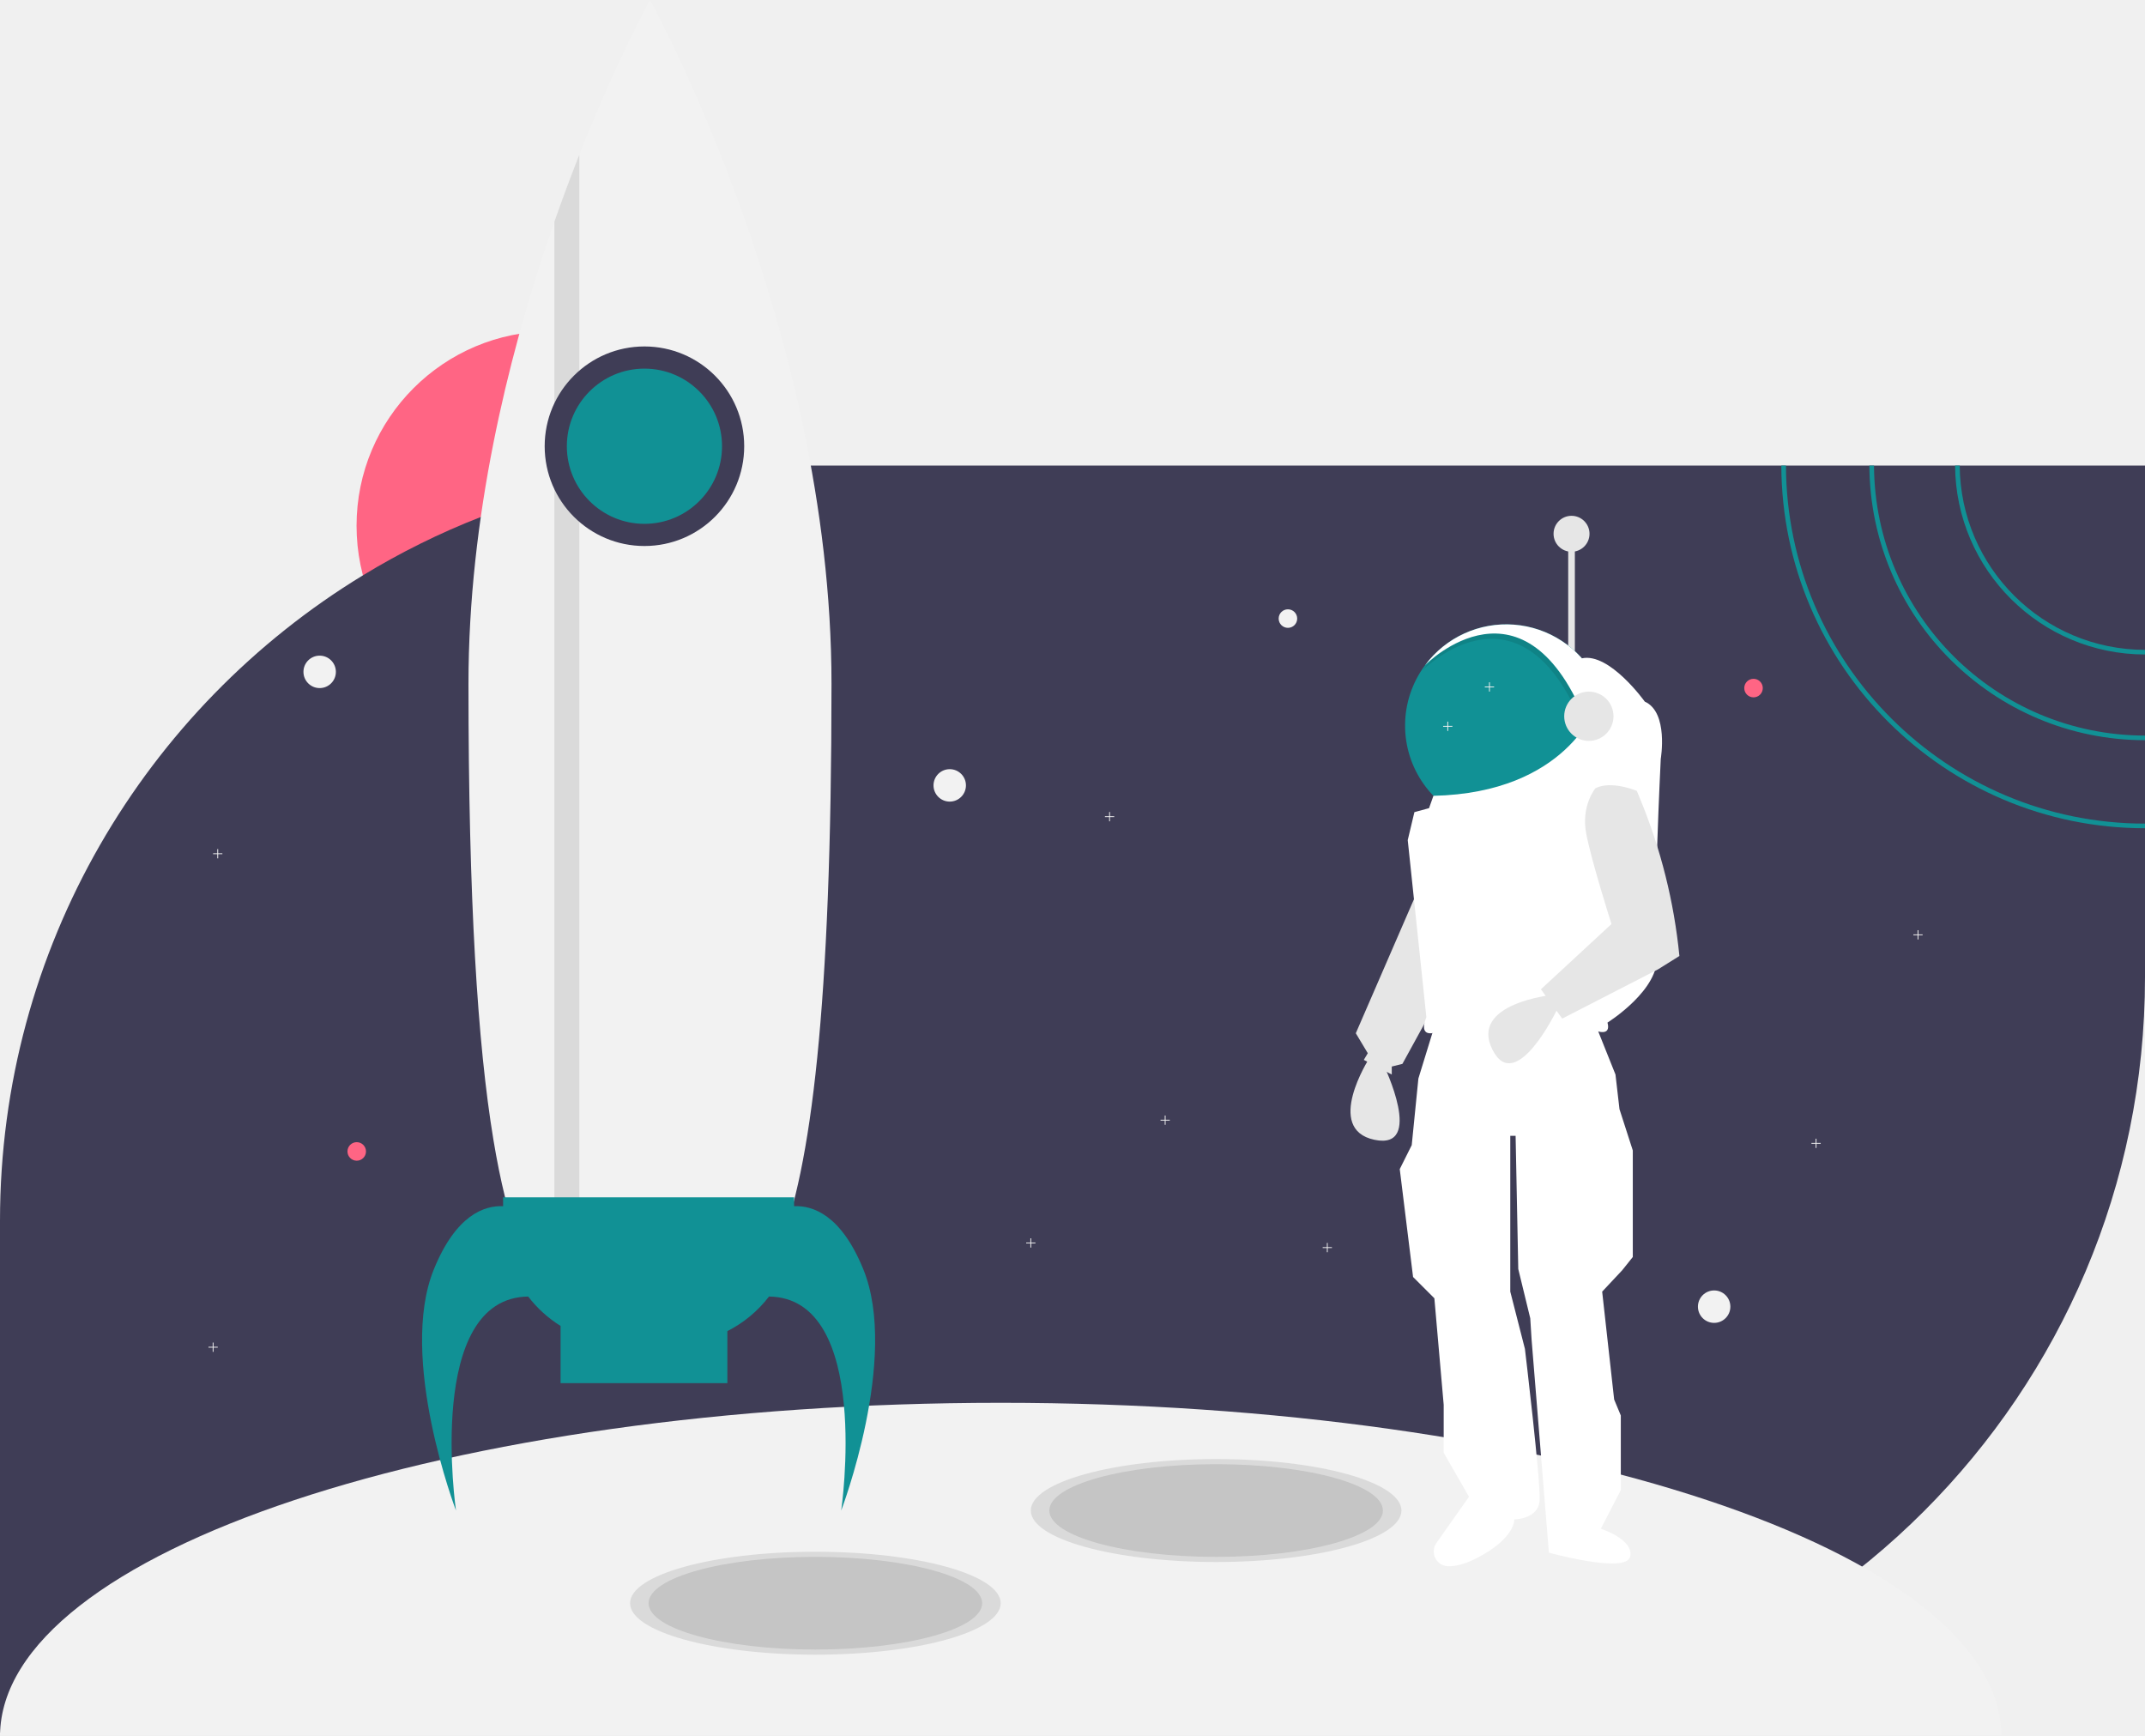
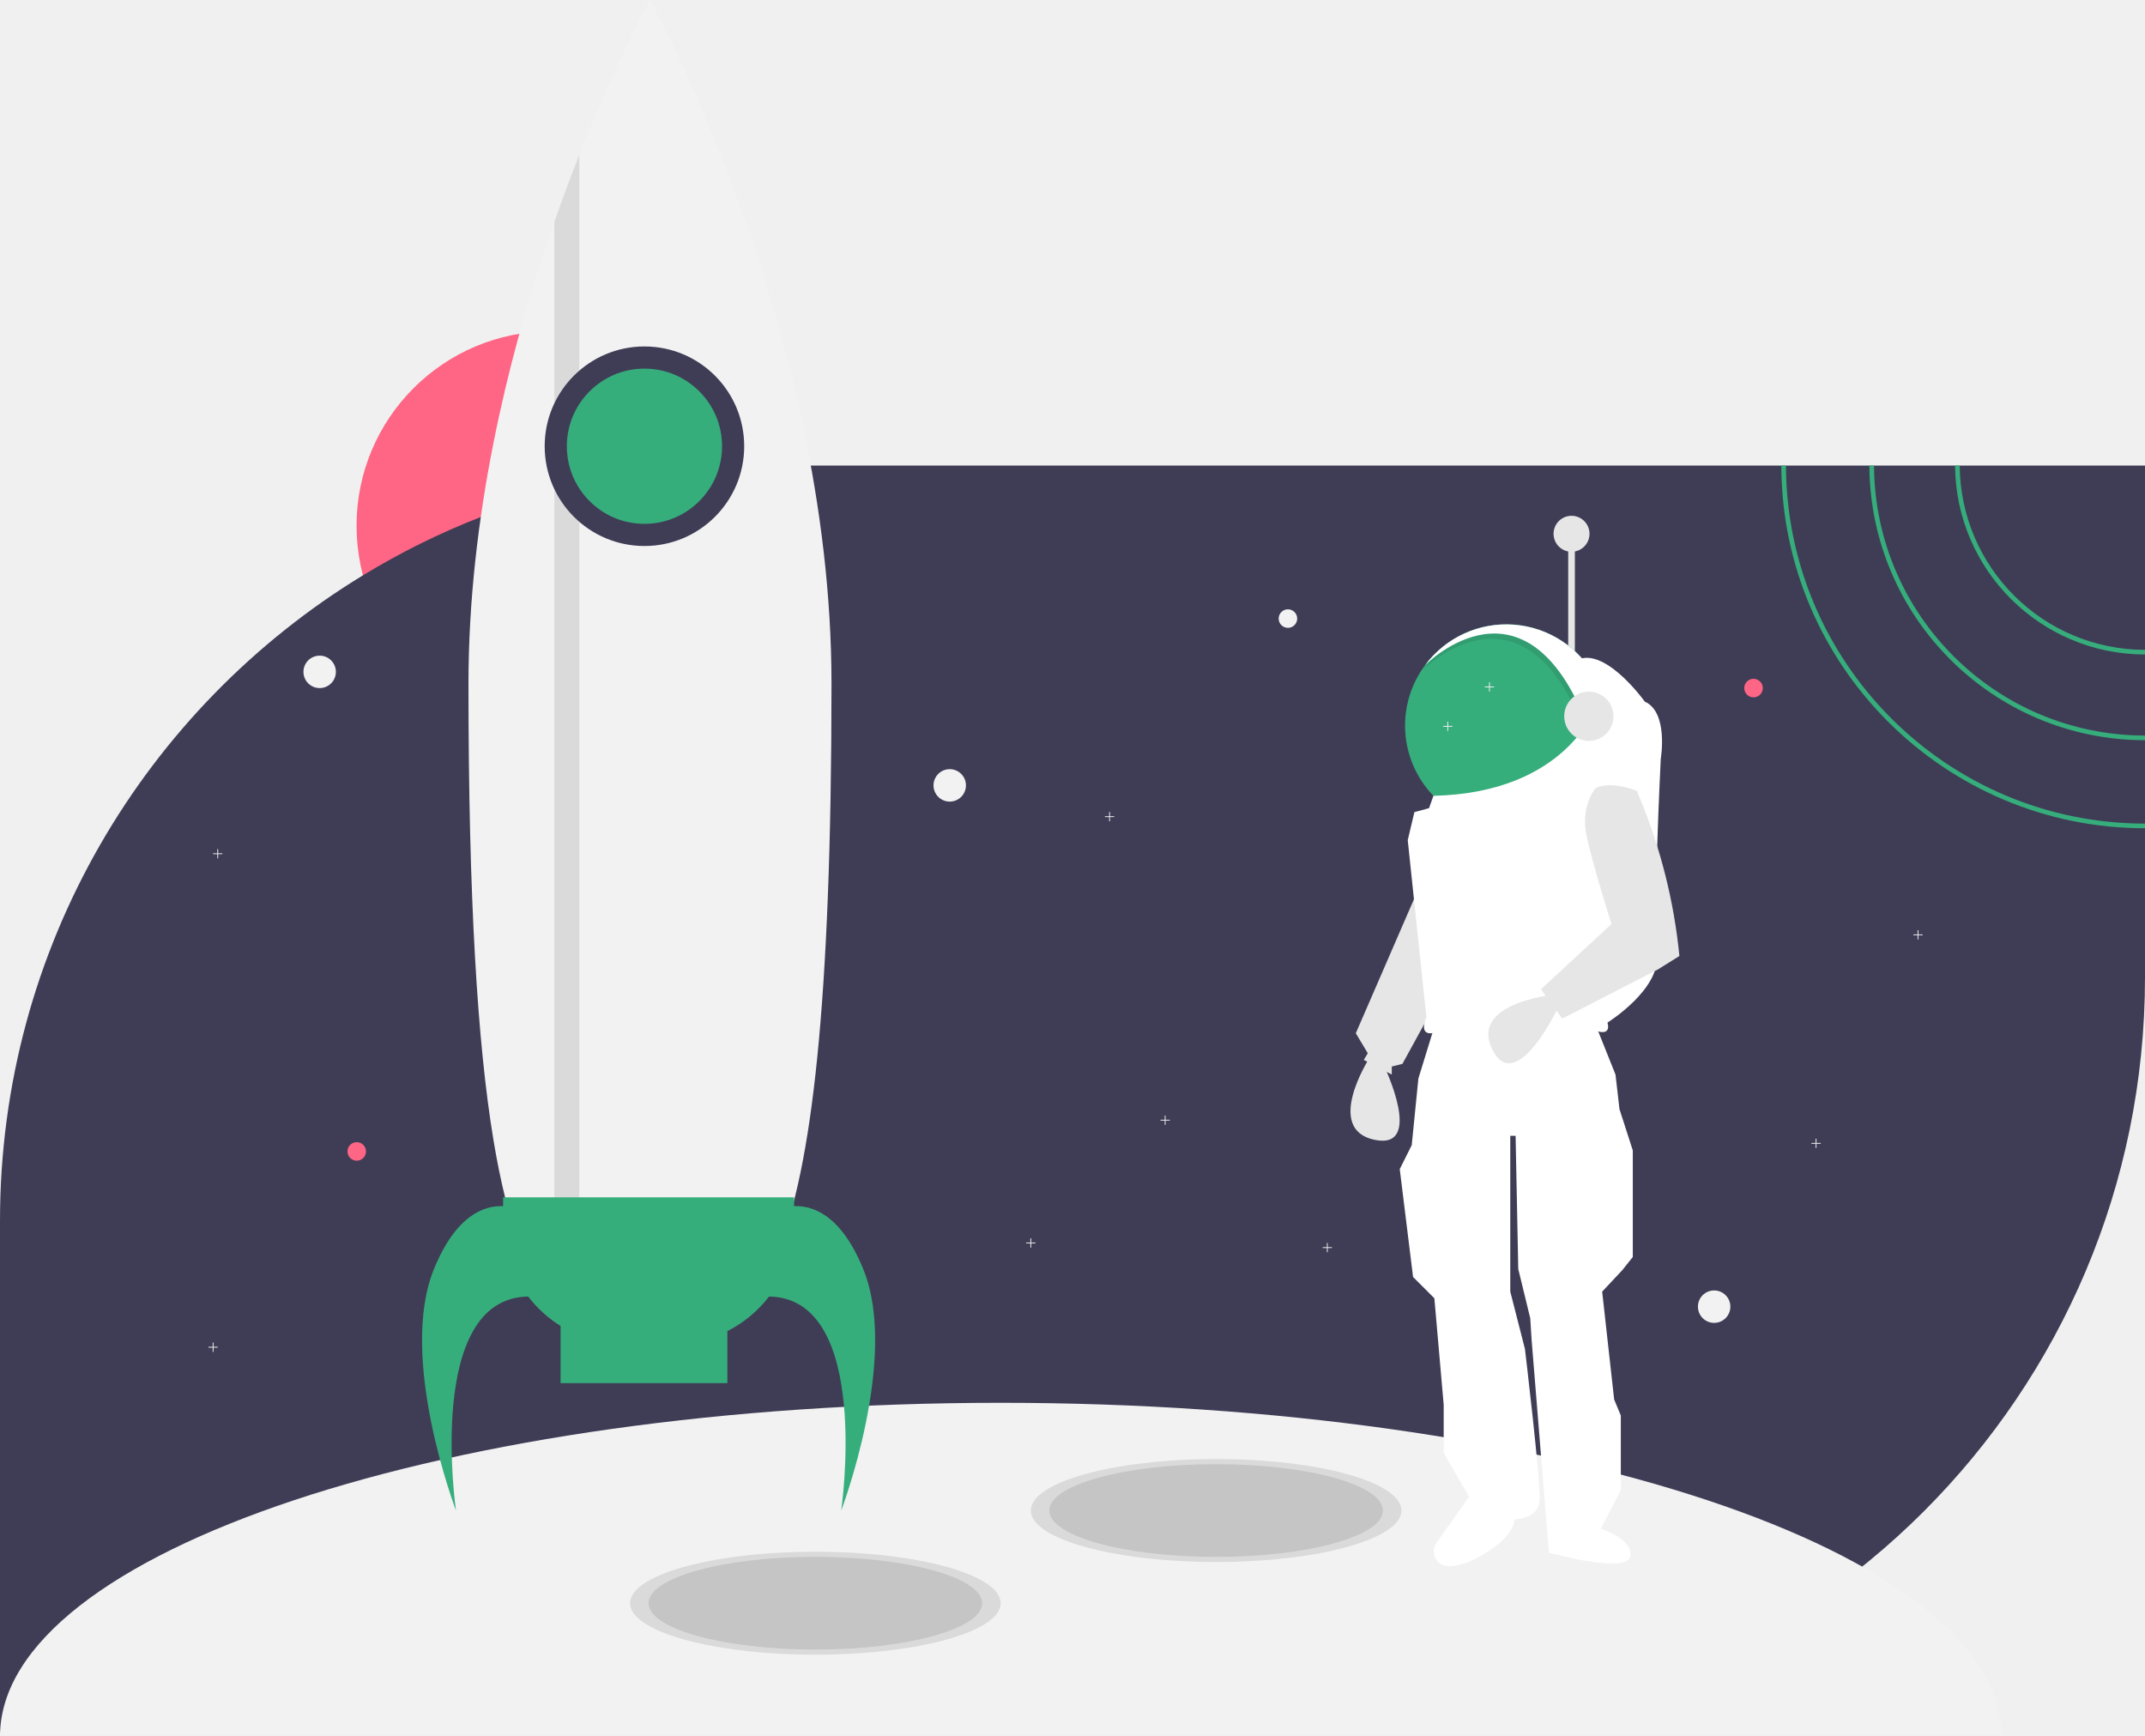
<svg xmlns="http://www.w3.org/2000/svg" id="e4da07c6-3f45-486e-a553-879e7f222c67" data-name="Layer 1" width="926" height="749" viewBox="0 0 926 749">
  <circle cx="237.905" cy="226.935" r="83.979" fill="#ff6584" />
  <path d="M1063,276.46V497.34a325.991,325.991,0,0,1-326,326H137V602.46c0-118.03,62.73-221.42,156.68-278.63a323.577,323.577,0,0,1,50.88-25.18,320.09,320.09,0,0,1,31.76-10.53c.21-.07.43-.13.64-.18q4.77-1.305,9.6-2.46c.18-.05.35-.09.53-.13a326.116,326.116,0,0,1,60.47-8.53c2.41-.11,4.82-.2,7.25-.25.87-.03,1.75-.05,2.64-.05q2.76-.06,5.55-.06Z" transform="translate(-137 -75.5)" fill="#3f3d56" />
  <path d="M569,681c-238.086,0-431.181,64.201-431.99,143.5h863.981C1000.181,745.201,807.086,681,569,681Z" transform="translate(-137 -75.5)" fill="#f2f2f2" />
  <g opacity="0.1">
    <ellipse cx="352" cy="692" rx="80" ry="22.222" />
  </g>
  <g opacity="0.1">
    <ellipse cx="525" cy="652" rx="80" ry="22.222" />
  </g>
  <g opacity="0.1">
    <ellipse cx="352" cy="692" rx="72" ry="20" />
  </g>
  <g opacity="0.1">
    <ellipse cx="525" cy="652" rx="72" ry="20" />
  </g>
  <circle cx="138" cy="290" r="7" fill="#f2f2f2" />
  <circle cx="740" cy="564" r="7" fill="#f2f2f2" />
  <circle cx="410" cy="339" r="7" fill="#f2f2f2" />
  <circle cx="757" cy="297" r="4" fill="#ff6584" />
  <circle cx="154" cy="497" r="4" fill="#ff6584" />
  <polygon points="94 581.322 92.178 581.322 92.178 579.5 91.822 579.5 91.822 581.322 90 581.322 90 581.678 91.822 581.678 91.822 583.5 92.178 583.5 92.178 581.678 94 581.678 94 581.322" fill="#f2f2f2" />
  <polygon points="679 433.322 677.178 433.322 677.178 431.5 676.822 431.5 676.822 433.322 675 433.322 675 433.678 676.822 433.678 676.822 435.5 677.178 435.5 677.178 433.678 679 433.678 679 433.322" fill="#f2f2f2" />
  <polygon points="830 403.322 828.178 403.322 828.178 401.5 827.822 401.5 827.822 403.322 826 403.322 826 403.678 827.822 403.678 827.822 405.5 828.178 405.5 828.178 403.678 830 403.678 830 403.322" fill="#f2f2f2" />
  <polygon points="505 483.322 503.178 483.322 503.178 481.5 502.822 481.5 502.822 483.322 501 483.322 501 483.678 502.822 483.678 502.822 485.5 503.178 485.5 503.178 483.678 505 483.678 505 483.322" fill="#f2f2f2" />
  <polygon points="786 493.322 784.178 493.322 784.178 491.5 783.822 491.5 783.822 493.322 782 493.322 782 493.678 783.822 493.678 783.822 495.5 784.178 495.5 784.178 493.678 786 493.678 786 493.322" fill="#f2f2f2" />
  <polygon points="447 536.322 445.178 536.322 445.178 534.5 444.822 534.5 444.822 536.322 443 536.322 443 536.678 444.822 536.678 444.822 538.5 445.178 538.5 445.178 536.678 447 536.678 447 536.322" fill="#f2f2f2" />
  <polygon points="575 538.322 573.178 538.322 573.178 536.5 572.822 536.5 572.822 538.322 571 538.322 571 538.678 572.822 538.678 572.822 540.5 573.178 540.5 573.178 538.678 575 538.678 575 538.322" fill="#f2f2f2" />
  <polygon points="96 368.322 94.178 368.322 94.178 366.5 93.822 366.5 93.822 368.322 92 368.322 92 368.678 93.822 368.678 93.822 370.5 94.178 370.5 94.178 368.678 96 368.678 96 368.322" fill="#f2f2f2" />
  <rect x="676.997" y="230.689" width="2.874" height="58.063" fill="#e6e6e6" />
  <polygon points="611.748 385.046 585.303 445.984 590.477 454.607 588.752 457.481 600.825 463.805 600.825 460.356 605.424 459.206 624.97 423.563 611.748 385.046" fill="#e6e6e6" />
  <path d="M728.052,532.407s-19.546,30.469,2.3,35.068,4.024-32.194,4.024-32.194Z" transform="translate(-137 -75.5)" fill="#e6e6e6" />
  <path d="M756.221,518.609l-6.899,22.421-2.874,28.744-5.174,10.348,5.749,46.566,9.198,9.198,4.024,45.991v20.696l10.923,18.971-14.066,19.964a6.361,6.361,0,0,0,4.99,10.031c3.105.082,7.199-.796,12.525-3.55,16.672-8.623,16.097-16.672,16.097-16.672s10.348,0,10.923-8.048-6.324-65.537-6.324-65.537l-6.324-24.72V565.75h2.3l1.15,57.489,5.174,21.271.575,9.198,7.474,91.982s33.343,9.198,35.068,1.725-12.647-12.073-12.647-12.073l8.623-16.672V686.476l-2.874-6.899-5.174-46.566,8.623-9.198,4.599-5.749V572.074l-5.749-17.821-1.725-14.947-9.198-22.995S783.241,502.512,756.221,518.609Z" transform="translate(-137 -75.5)" fill="#fff" />
-   <path d="M830.956,388.685a43.691,43.691,0,1,1-78.759-26.06l.012-.012a43.687,43.687,0,0,1,78.748,26.071Z" transform="translate(-137 -75.5)" fill="#119195" />
+   <path d="M830.956,388.685a43.691,43.691,0,1,1-78.759-26.06l.012-.012a43.687,43.687,0,0,1,78.748,26.071Z" transform="translate(-137 -75.5)" fill="#36AE7C" />
  <g opacity="0.1">
    <path d="M824.747,370.571l-3.564,20.414c-26.784-69.527-69.389-26.818-70.124-26.071a43.691,43.691,0,0,1,73.689,5.657Z" transform="translate(-137 -75.5)" />
  </g>
  <path d="M825.897,368.271l-3.564,20.414c-26.784-69.527-69.389-26.818-70.124-26.071a43.691,43.691,0,0,1,73.689,5.657Z" transform="translate(-137 -75.5)" fill="#fff" />
  <path d="M819.908,359.653l5.989,20.79s-12.433,37.263-70.086,38.562l-1.89,5.323-6.324,1.725-2.874,12.073,8.048,76.46s-3.449,7.474,2.3,6.899c0,0,37.942-12.647,70.711-1.15,0,0,6.899,2.874,5.174-3.449,0,0,22.995-14.372,21.271-29.319s1.725-84.508,1.725-84.508,3.449-20.121-6.899-24.72C847.053,378.337,831.855,357.065,819.908,359.653Z" transform="translate(-137 -75.5)" fill="#fff" />
  <path d="M807.304,504.918s-36.018,3.617-26.048,23.591,27.725-16.851,27.725-16.851Z" transform="translate(-137 -75.5)" fill="#e6e6e6" />
  <path d="M825.782,415.705s-6.324,7.474-4.024,19.546,10.923,39.092,10.923,39.092L802.212,502.512,811.41,515.16l41.392-21.271L862,488.14v0A238.507,238.507,0,0,0,845.108,420.5l-1.504-3.645S832.681,412.256,825.782,415.705Z" transform="translate(-137 -75.5)" fill="#e6e6e6" />
  <circle cx="685.908" cy="309.161" r="10.635" fill="#e6e6e6" />
  <circle cx="678.434" cy="230.402" r="7.761" fill="#e6e6e6" />
  <polygon points="481 352.322 479.178 352.322 479.178 350.5 478.822 350.5 478.822 352.322 477 352.322 477 352.678 478.822 352.678 478.822 354.5 479.178 354.5 479.178 352.678 481 352.678 481 352.322" fill="#f2f2f2" />
  <polygon points="645 296.322 643.178 296.322 643.178 294.5 642.822 294.5 642.822 296.322 641 296.322 641 296.678 642.822 296.678 642.822 298.5 643.178 298.5 643.178 296.678 645 296.678 645 296.322" fill="#f2f2f2" />
  <polygon points="627 313.322 625.178 313.322 625.178 311.5 624.822 311.5 624.822 313.322 623 313.322 623 313.678 624.822 313.678 624.822 315.5 625.178 315.5 625.178 313.678 627 313.678 627 313.322" fill="#f2f2f2" />
  <circle cx="556" cy="267" r="4" fill="#f2f2f2" />
  <path d="M495.958,370.695c0,279.044-35.088,279.044-78.36,279.044-22.371,0-42.554,0-56.826-38.546-4.103-11.078-7.728-25.362-10.767-43.75-6.843-41.333-10.767-103.447-10.767-196.748,0-35.878,4.247-71.05,10.767-103.901,3.134-15.815,6.795-31.081,10.767-45.64,4.857-17.825,10.181-34.586,15.552-49.923,3.601-10.312,7.238-19.991,10.767-28.927,16.306-41.249,30.506-66.803,30.506-66.803S495.958,216.583,495.958,370.695Z" transform="translate(-137 -75.5)" fill="#f2f2f2" />
  <g opacity="0.1">
    <path d="M387.092,142.303V628.803h-10.767V171.23C379.926,160.918,383.563,151.24,387.092,142.303Z" transform="translate(-137 -75.5)" />
  </g>
  <circle cx="278.205" cy="192.609" r="43.068" fill="#3f3d56" />
-   <path d="M509.716,623.419c-9.576-23.572-21.871-27.638-29.908-27.285v-3.82H354.193v3.82c-8.037-.354-20.332,3.713-29.908,27.285C308.732,661.702,333.855,727.5,333.855,727.5s-13.426-91.767,31.158-92.371A52.762,52.762,0,0,0,379,647.819V672.5h72V650.066a52.707,52.707,0,0,0,17.987-14.937C513.571,635.733,500.145,727.5,500.145,727.5S525.268,661.702,509.716,623.419Z" transform="translate(-137 -75.5)" fill="#119195" />
-   <circle cx="278.205" cy="192.609" r="33.497" fill="#119195" />
-   <path d="M983.01,276.46h-2A82.085,82.085,0,0,0,1063,358v-2A80.079,80.079,0,0,1,983.01,276.46Z" transform="translate(-137 -75.5)" fill="#119195" />
-   <path d="M946.01,276.46h-2A119.115,119.115,0,0,0,1063,395v-2A117.122,117.122,0,0,1,946.01,276.46Z" transform="translate(-137 -75.5)" fill="#119195" />
-   <path d="M908,276.46h-2C906.25,362.82,976.58,433,1063,433v-2C977.68,431,908.25,361.72,908,276.46Z" transform="translate(-137 -75.5)" fill="#119195" />
+   <path d="M509.716,623.419c-9.576-23.572-21.871-27.638-29.908-27.285v-3.82H354.193v3.82c-8.037-.354-20.332,3.713-29.908,27.285C308.732,661.702,333.855,727.5,333.855,727.5s-13.426-91.767,31.158-92.371A52.762,52.762,0,0,0,379,647.819V672.5h72V650.066a52.707,52.707,0,0,0,17.987-14.937C513.571,635.733,500.145,727.5,500.145,727.5S525.268,661.702,509.716,623.419Z" transform="translate(-137 -75.5)" fill="#36AE7C" />
+   <circle cx="278.205" cy="192.609" r="33.497" fill="#36AE7C" />
+   <path d="M983.01,276.46h-2A82.085,82.085,0,0,0,1063,358v-2A80.079,80.079,0,0,1,983.01,276.46Z" transform="translate(-137 -75.5)" fill="#36AE7C" />
+   <path d="M946.01,276.46h-2A119.115,119.115,0,0,0,1063,395v-2A117.122,117.122,0,0,1,946.01,276.46Z" transform="translate(-137 -75.5)" fill="#36AE7C" />
+   <path d="M908,276.46h-2C906.25,362.82,976.58,433,1063,433v-2C977.68,431,908.25,361.72,908,276.46Z" transform="translate(-137 -75.5)" fill="#36AE7C" />
</svg>
